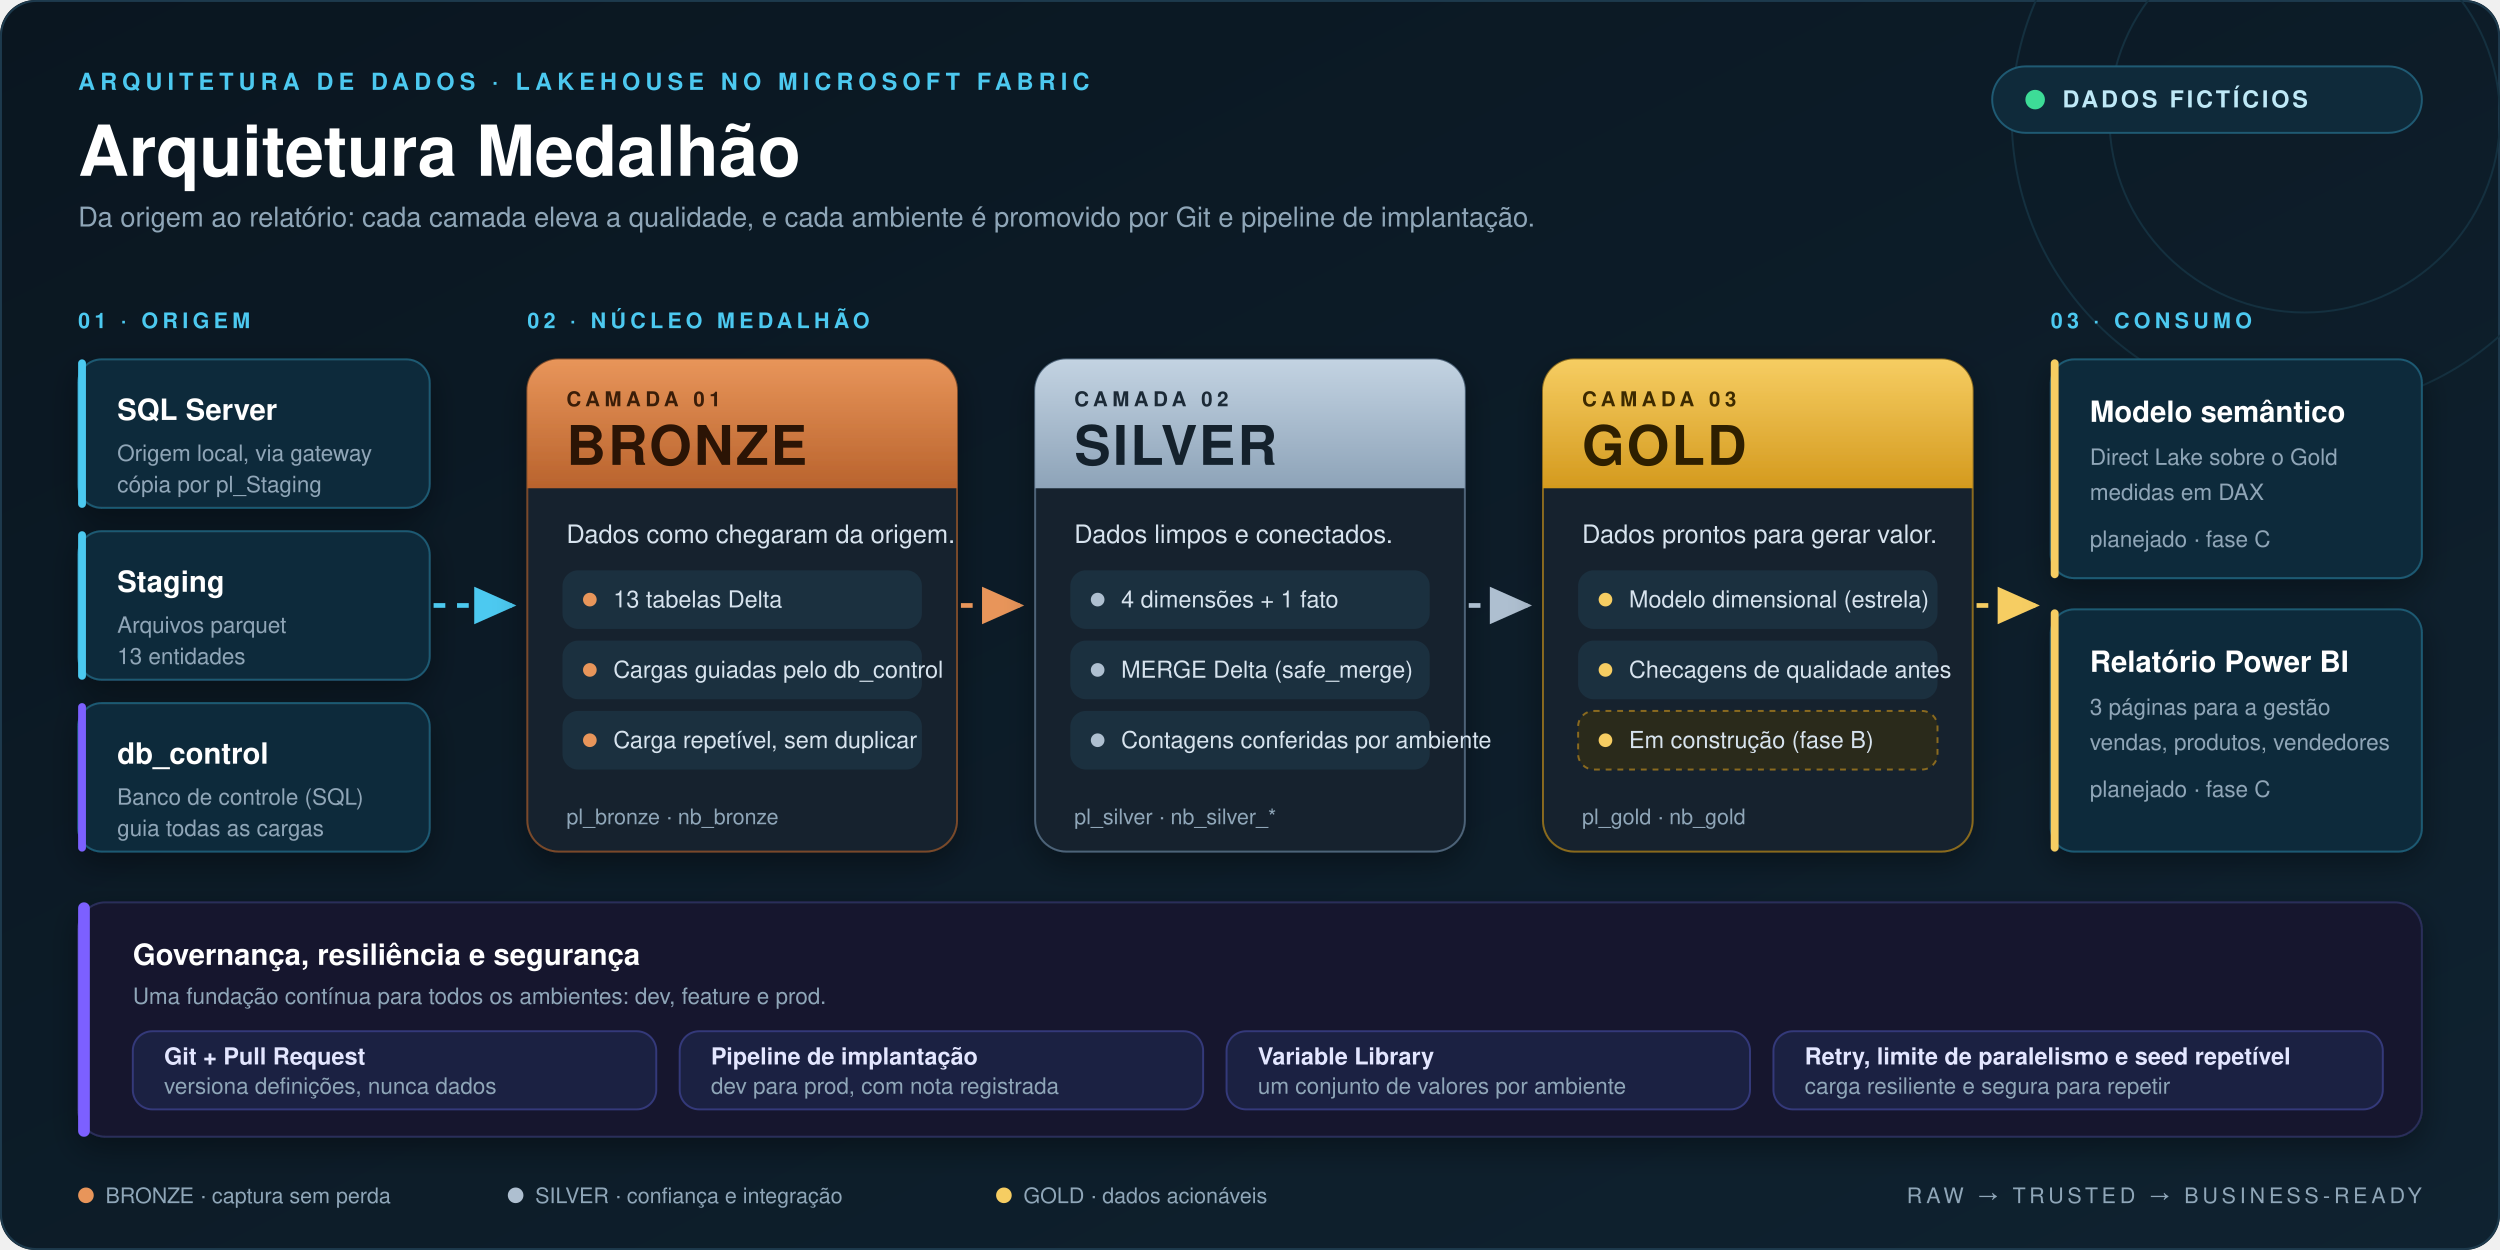
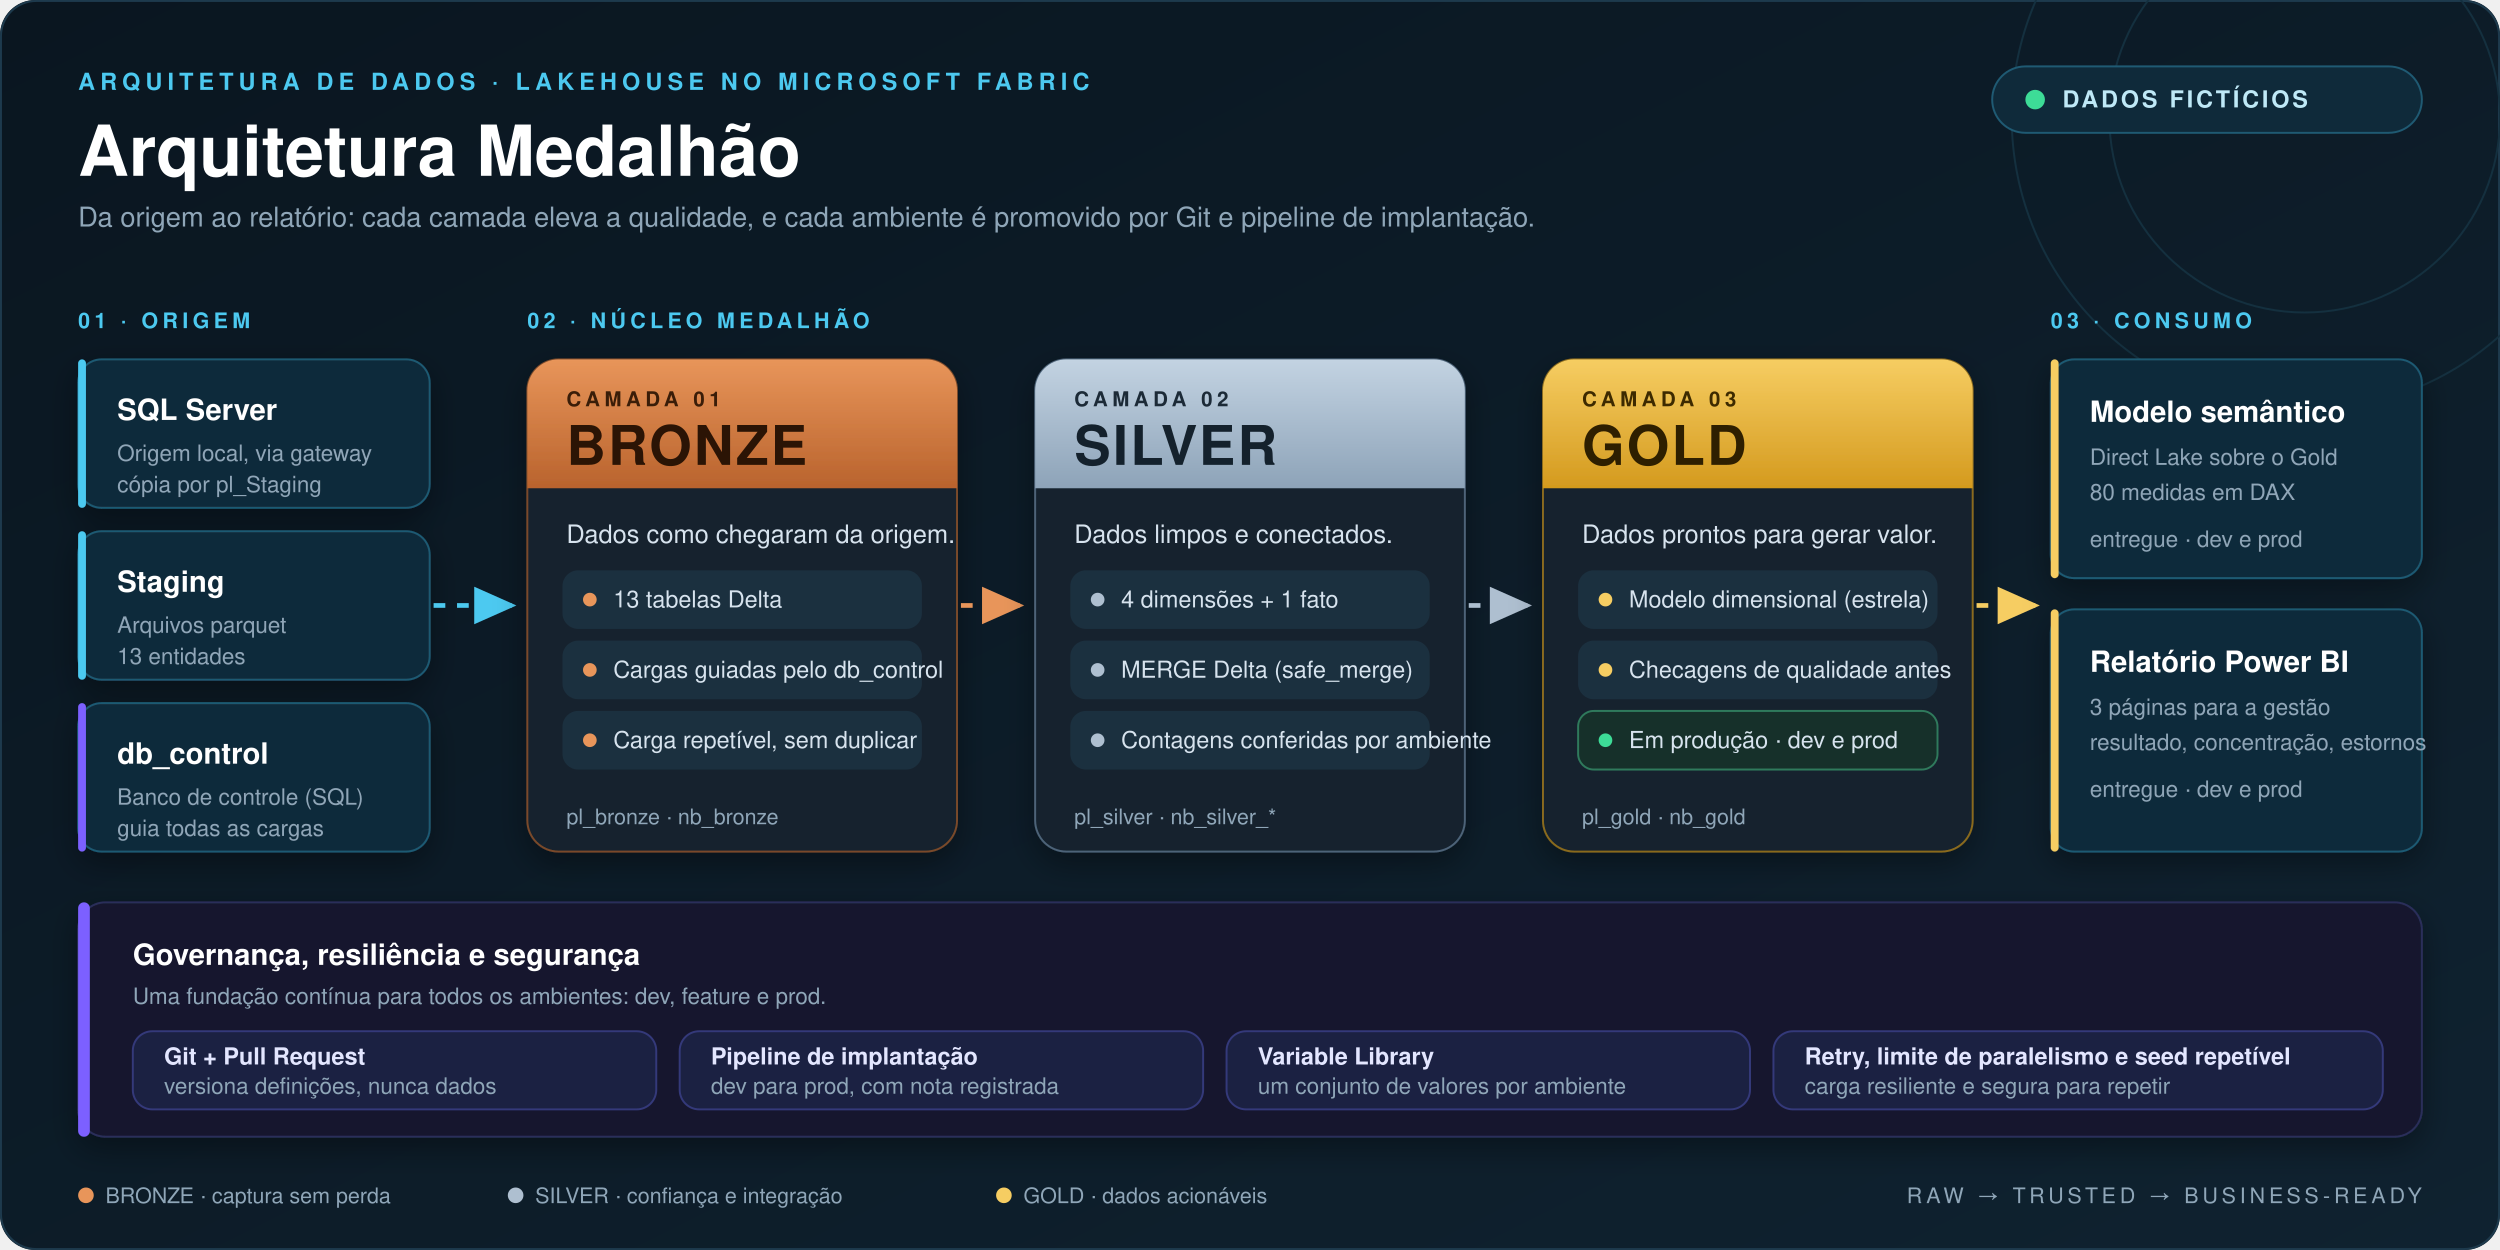
<svg xmlns="http://www.w3.org/2000/svg" viewBox="0 0 1280 640" width="100%" role="img" aria-labelledby="t d">
  <defs>
    <linearGradient id="bg" x1="0" y1="0" x2="1" y2="1">
      <stop offset="0" stop-color="#0a1620" />
      <stop offset="1" stop-color="#0f2230" />
    </linearGradient>
    <linearGradient id="gBronze" x1="0" y1="0" x2="0" y2="1">
      <stop offset="0" stop-color="#e8955a" />
      <stop offset="1" stop-color="#b9632d" />
    </linearGradient>
    <linearGradient id="gSilver" x1="0" y1="0" x2="0" y2="1">
      <stop offset="0" stop-color="#c3d3e2" />
      <stop offset="1" stop-color="#8da3b8" />
    </linearGradient>
    <linearGradient id="gGold" x1="0" y1="0" x2="0" y2="1">
      <stop offset="0" stop-color="#f6cd62" />
      <stop offset="1" stop-color="#d49a1e" />
    </linearGradient>
    <filter id="sh" x="-10%" y="-10%" width="120%" height="130%">
      <feDropShadow dx="0" dy="6" stdDeviation="8" flood-color="#000" flood-opacity=".35" />
    </filter>
    <marker id="arCy" markerWidth="10" markerHeight="10" refX="8" refY="5" orient="auto">
      <path d="M0,1 L9,5 L0,9 z" fill="#4cc9f0" />
    </marker>
    <marker id="arOr" markerWidth="10" markerHeight="10" refX="8" refY="5" orient="auto">
      <path d="M0,1 L9,5 L0,9 z" fill="#e8955a" />
    </marker>
    <marker id="arSi" markerWidth="10" markerHeight="10" refX="8" refY="5" orient="auto">
      <path d="M0,1 L9,5 L0,9 z" fill="#aebfd0" />
    </marker>
    <marker id="arGo" markerWidth="10" markerHeight="10" refX="8" refY="5" orient="auto">
      <path d="M0,1 L9,5 L0,9 z" fill="#f6cd62" />
    </marker>
  </defs>
  <style>
    text{font-family:"Segoe UI",system-ui,-apple-system,Helvetica,Arial,sans-serif}
    .eyebrow{font-size:12px;letter-spacing:.22em;fill:#4cc9f0;font-weight:700}
    .title{font-size:36px;fill:#fff;font-weight:700}
    .sub{font-size:14px;fill:#8fa6b8}
    .col{font-size:11px;letter-spacing:.2em;fill:#4cc9f0;font-weight:700}
    .cardt{font-size:15px;fill:#fff;font-weight:700}
    .cards{font-size:11.5px;fill:#8fa6b8}
    .lay{font-size:10.5px;letter-spacing:.22em;font-weight:700}
    .big{font-size:28px;font-weight:800;letter-spacing:.04em}
    .lead{font-size:13px;fill:#d7e3ee}
    .pill{font-size:12px;fill:#d7e3ee}
    .obj{font-size:11px;fill:#8fa6b8}
    .flow{stroke-dasharray:6 6;animation:dash 1.4s linear infinite}
    .pulse{animation:pulse 2.8s ease-in-out infinite}
    @keyframes dash{to{stroke-dashoffset:-24}}
    @keyframes pulse{0%,100%{opacity:.55}50%{opacity:1}}
    @media (prefers-reduced-motion:reduce){.flow,.pulse{animation:none}}
  </style>
  <rect width="1280" height="640" rx="18" fill="url(#bg)" />
  <rect x=".5" y=".5" width="1279" height="639" rx="18" fill="none" stroke="#1d3a4d" />
  <circle cx="1180" cy="60" r="150" fill="none" stroke="#14303f" stroke-width="1" />
  <circle cx="1180" cy="60" r="100" fill="none" stroke="#14303f" stroke-width="1" />
  <text class="eyebrow" x="40" y="46">ARQUITETURA DE DADOS · LAKEHOUSE NO MICROSOFT FABRIC</text>
  <text class="title" x="40" y="90">Arquitetura Medalhão</text>
  <text class="sub" x="40" y="116">Da origem ao relatório: cada camada eleva a qualidade, e cada ambiente é promovido por Git e pipeline de implantação.</text>
  <rect x="1020" y="34" width="220" height="34" rx="17" fill="#0f2a3a" stroke="#1f5a73" />
  <circle class="pulse" cx="1042" cy="51" r="5" fill="#3ddc97" />
  <text x="1056" y="55" font-size="12" font-weight="700" letter-spacing=".12em" fill="#bfe9f7">DADOS FICTÍCIOS</text>
  <text class="col" x="40" y="168">01 · ORIGEM</text>
  <text class="col" x="270" y="168">02 · NÚCLEO MEDALHÃO</text>
  <text class="col" x="1050" y="168">03 · CONSUMO</text>
  <g filter="url(#sh)">
    <rect x="40" y="184" width="180" height="76" rx="12" fill="#112b3b" stroke="#1f5a73" />
    <rect x="40" y="184" width="4" height="76" rx="2" fill="#4cc9f0" />
    <text class="cardt" x="60" y="215">SQL Server</text>
    <text class="cards" x="60" y="236">Origem local, via gateway</text>
    <text class="cards" x="60" y="252">cópia por pl_Staging</text>
    <rect x="40" y="272" width="180" height="76" rx="12" fill="#112b3b" stroke="#1f5a73" />
    <rect x="40" y="272" width="4" height="76" rx="2" fill="#4cc9f0" />
    <text class="cardt" x="60" y="303">Staging</text>
    <text class="cards" x="60" y="324">Arquivos parquet</text>
    <text class="cards" x="60" y="340">13 entidades</text>
    <rect x="40" y="360" width="180" height="76" rx="12" fill="#112b3b" stroke="#1f5a73" />
    <rect x="40" y="360" width="4" height="76" rx="2" fill="#7b61ff" />
    <text class="cardt" x="60" y="391">db_control</text>
    <text class="cards" x="60" y="412">Banco de controle (SQL)</text>
    <text class="cards" x="60" y="428">guia todas as cargas</text>
  </g>
  <path class="flow" d="M222 310 H262" stroke="#4cc9f0" stroke-width="2.4" fill="none" marker-end="url(#arCy)" />
  <g filter="url(#sh)">
    <rect x="270" y="184" width="220" height="252" rx="16" fill="#13222e" stroke="#7a4a2a" />
    <path d="M270 200a16 16 0 0 1 16-16h188a16 16 0 0 1 16 16v50H270z" fill="url(#gBronze)" />
  </g>
  <text class="lay" x="290" y="208" fill="#3a1d08">CAMADA 01</text>
  <text class="big" x="290" y="238" fill="#2b1405">BRONZE</text>
  <text class="lead" x="290" y="278">Dados como chegaram da origem.</text>
  <g>
    <rect x="288" y="292" width="184" height="30" rx="8" fill="#1b303f" />
    <circle cx="302" cy="307" r="3.5" fill="#e8955a" />
    <text class="pill" x="314" y="311">13 tabelas Delta</text>
    <rect x="288" y="328" width="184" height="30" rx="8" fill="#1b303f" />
    <circle cx="302" cy="343" r="3.5" fill="#e8955a" />
    <text class="pill" x="314" y="347">Cargas guiadas pelo db_control</text>
    <rect x="288" y="364" width="184" height="30" rx="8" fill="#1b303f" />
    <circle cx="302" cy="379" r="3.5" fill="#e8955a" />
    <text class="pill" x="314" y="383">Carga repetível, sem duplicar</text>
  </g>
  <text class="obj" x="290" y="422">pl_bronze · nb_bronze</text>
  <path class="flow" d="M492 310 H522" stroke="#e8955a" stroke-width="2.4" fill="none" marker-end="url(#arOr)" />
  <g filter="url(#sh)">
    <rect x="530" y="184" width="220" height="252" rx="16" fill="#13222e" stroke="#4d6378" />
    <path d="M530 200a16 16 0 0 1 16-16h188a16 16 0 0 1 16 16v50H530z" fill="url(#gSilver)" />
  </g>
  <text class="lay" x="550" y="208" fill="#1c2a37">CAMADA 02</text>
  <text class="big" x="550" y="238" fill="#14212c">SILVER</text>
  <text class="lead" x="550" y="278">Dados limpos e conectados.</text>
  <g>
    <rect x="548" y="292" width="184" height="30" rx="8" fill="#1b303f" />
    <circle cx="562" cy="307" r="3.5" fill="#aebfd0" />
    <text class="pill" x="574" y="311">4 dimensões + 1 fato</text>
    <rect x="548" y="328" width="184" height="30" rx="8" fill="#1b303f" />
    <circle cx="562" cy="343" r="3.5" fill="#aebfd0" />
    <text class="pill" x="574" y="347">MERGE Delta (safe_merge)</text>
    <rect x="548" y="364" width="184" height="30" rx="8" fill="#1b303f" />
    <circle cx="562" cy="379" r="3.5" fill="#aebfd0" />
    <text class="pill" x="574" y="383">Contagens conferidas por ambiente</text>
  </g>
  <text class="obj" x="550" y="422">pl_silver · nb_silver_*</text>
  <path class="flow" d="M752 310 H782" stroke="#aebfd0" stroke-width="2.4" fill="none" marker-end="url(#arSi)" />
  <g filter="url(#sh)">
    <rect x="790" y="184" width="220" height="252" rx="16" fill="#13222e" stroke="#8a6a1f" />
    <path d="M790 200a16 16 0 0 1 16-16h188a16 16 0 0 1 16 16v50H790z" fill="url(#gGold)" />
  </g>
  <text class="lay" x="810" y="208" fill="#3d2a00">CAMADA 03</text>
  <text class="big" x="810" y="238" fill="#2e1f00">GOLD</text>
  <text class="lead" x="810" y="278">Dados prontos para gerar valor.</text>
  <g>
    <rect x="808" y="292" width="184" height="30" rx="8" fill="#1b303f" />
    <circle cx="822" cy="307" r="3.5" fill="#f6cd62" />
    <text class="pill" x="834" y="311">Modelo dimensional (estrela)</text>
    <rect x="808" y="328" width="184" height="30" rx="8" fill="#1b303f" />
    <circle cx="822" cy="343" r="3.5" fill="#f6cd62" />
    <text class="pill" x="834" y="347">Checagens de qualidade antes</text>
-     <rect x="808" y="364" width="184" height="30" rx="8" fill="#2a2a1b" stroke="#8a6a1f" stroke-dasharray="3 3" />
-     <circle class="pulse" cx="822" cy="379" r="3.5" fill="#f6cd62" />
-     <text class="pill" x="834" y="383">Em construção (fase B)</text>
+     <rect x="808" y="364" width="184" height="30" rx="8" fill="#16302a" stroke="#2f7a5c" />
+     <circle class="pulse" cx="822" cy="379" r="3.5" fill="#3ddc97" />
+     <text class="pill" x="834" y="383">Em produção · dev e prod</text>
  </g>
  <text class="obj" x="810" y="422">pl_gold · nb_gold</text>
  <path class="flow" d="M1012 310 H1042" stroke="#f6cd62" stroke-width="2.4" fill="none" marker-end="url(#arGo)" />
  <g filter="url(#sh)">
    <rect x="1050" y="184" width="190" height="112" rx="12" fill="#112b3b" stroke="#1f5a73" />
    <rect x="1050" y="184" width="4" height="112" rx="2" fill="#f6cd62" />
    <text class="cardt" x="1070" y="216">Modelo semântico</text>
    <text class="cards" x="1070" y="238">Direct Lake sobre o Gold</text>
-     <text class="cards" x="1070" y="256">medidas em DAX</text>
-     <text class="cards" x="1070" y="280" fill="#f6cd62">planejado · fase C</text>
+     <text class="cards" x="1070" y="256">80 medidas em DAX</text>
+     <text class="cards" x="1070" y="280" fill="#3ddc97">entregue · dev e prod</text>
    <rect x="1050" y="312" width="190" height="124" rx="12" fill="#112b3b" stroke="#1f5a73" />
    <rect x="1050" y="312" width="4" height="124" rx="2" fill="#f6cd62" />
    <text class="cardt" x="1070" y="344">Relatório Power BI</text>
    <text class="cards" x="1070" y="366">3 páginas para a gestão</text>
-     <text class="cards" x="1070" y="384">vendas, produtos, vendedores</text>
-     <text class="cards" x="1070" y="408" fill="#f6cd62">planejado · fase C</text>
+     <text class="cards" x="1070" y="384">resultado, concentração, estornos</text>
+     <text class="cards" x="1070" y="408" fill="#3ddc97">entregue · dev e prod</text>
  </g>
  <g filter="url(#sh)">
    <rect x="40" y="462" width="1200" height="120" rx="14" fill="#14192f" stroke="#2c2f5a" />
    <rect x="40" y="462" width="6" height="120" rx="3" fill="#7b61ff" />
  </g>
  <text class="cardt" x="68" y="494">Governança, resiliência e segurança</text>
  <text class="cards" x="68" y="514">Uma fundação contínua para todos os ambientes: dev, feature e prod.</text>
  <g>
    <rect x="68" y="528" width="268" height="40" rx="10" fill="#1b2142" stroke="#34397a" />
    <text x="84" y="545" font-size="12" font-weight="700" fill="#e3e6ff">Git + Pull Request</text>
    <text class="cards" x="84" y="560">versiona definições, nunca dados</text>
    <rect x="348" y="528" width="268" height="40" rx="10" fill="#1b2142" stroke="#34397a" />
    <text x="364" y="545" font-size="12" font-weight="700" fill="#e3e6ff">Pipeline de implantação</text>
    <text class="cards" x="364" y="560">dev para prod, com nota registrada</text>
    <rect x="628" y="528" width="268" height="40" rx="10" fill="#1b2142" stroke="#34397a" />
    <text x="644" y="545" font-size="12" font-weight="700" fill="#e3e6ff">Variable Library</text>
    <text class="cards" x="644" y="560">um conjunto de valores por ambiente</text>
    <rect x="908" y="528" width="312" height="40" rx="10" fill="#1b2142" stroke="#34397a" />
    <text x="924" y="545" font-size="12" font-weight="700" fill="#e3e6ff">Retry, limite de paralelismo e seed repetível</text>
    <text class="cards" x="924" y="560">carga resiliente e segura para repetir</text>
  </g>
  <circle cx="44" cy="612" r="4" fill="#e8955a" />
  <text class="obj" x="54" y="616">BRONZE · captura sem perda</text>
  <circle cx="264" cy="612" r="4" fill="#aebfd0" />
  <text class="obj" x="274" y="616">SILVER · confiança e integração</text>
  <circle cx="514" cy="612" r="4" fill="#f6cd62" />
  <text class="obj" x="524" y="616">GOLD · dados acionáveis</text>
  <text class="obj" x="1240" y="616" text-anchor="end" letter-spacing=".18em" fill="#4cc9f0">RAW → TRUSTED → BUSINESS-READY</text>
</svg>
